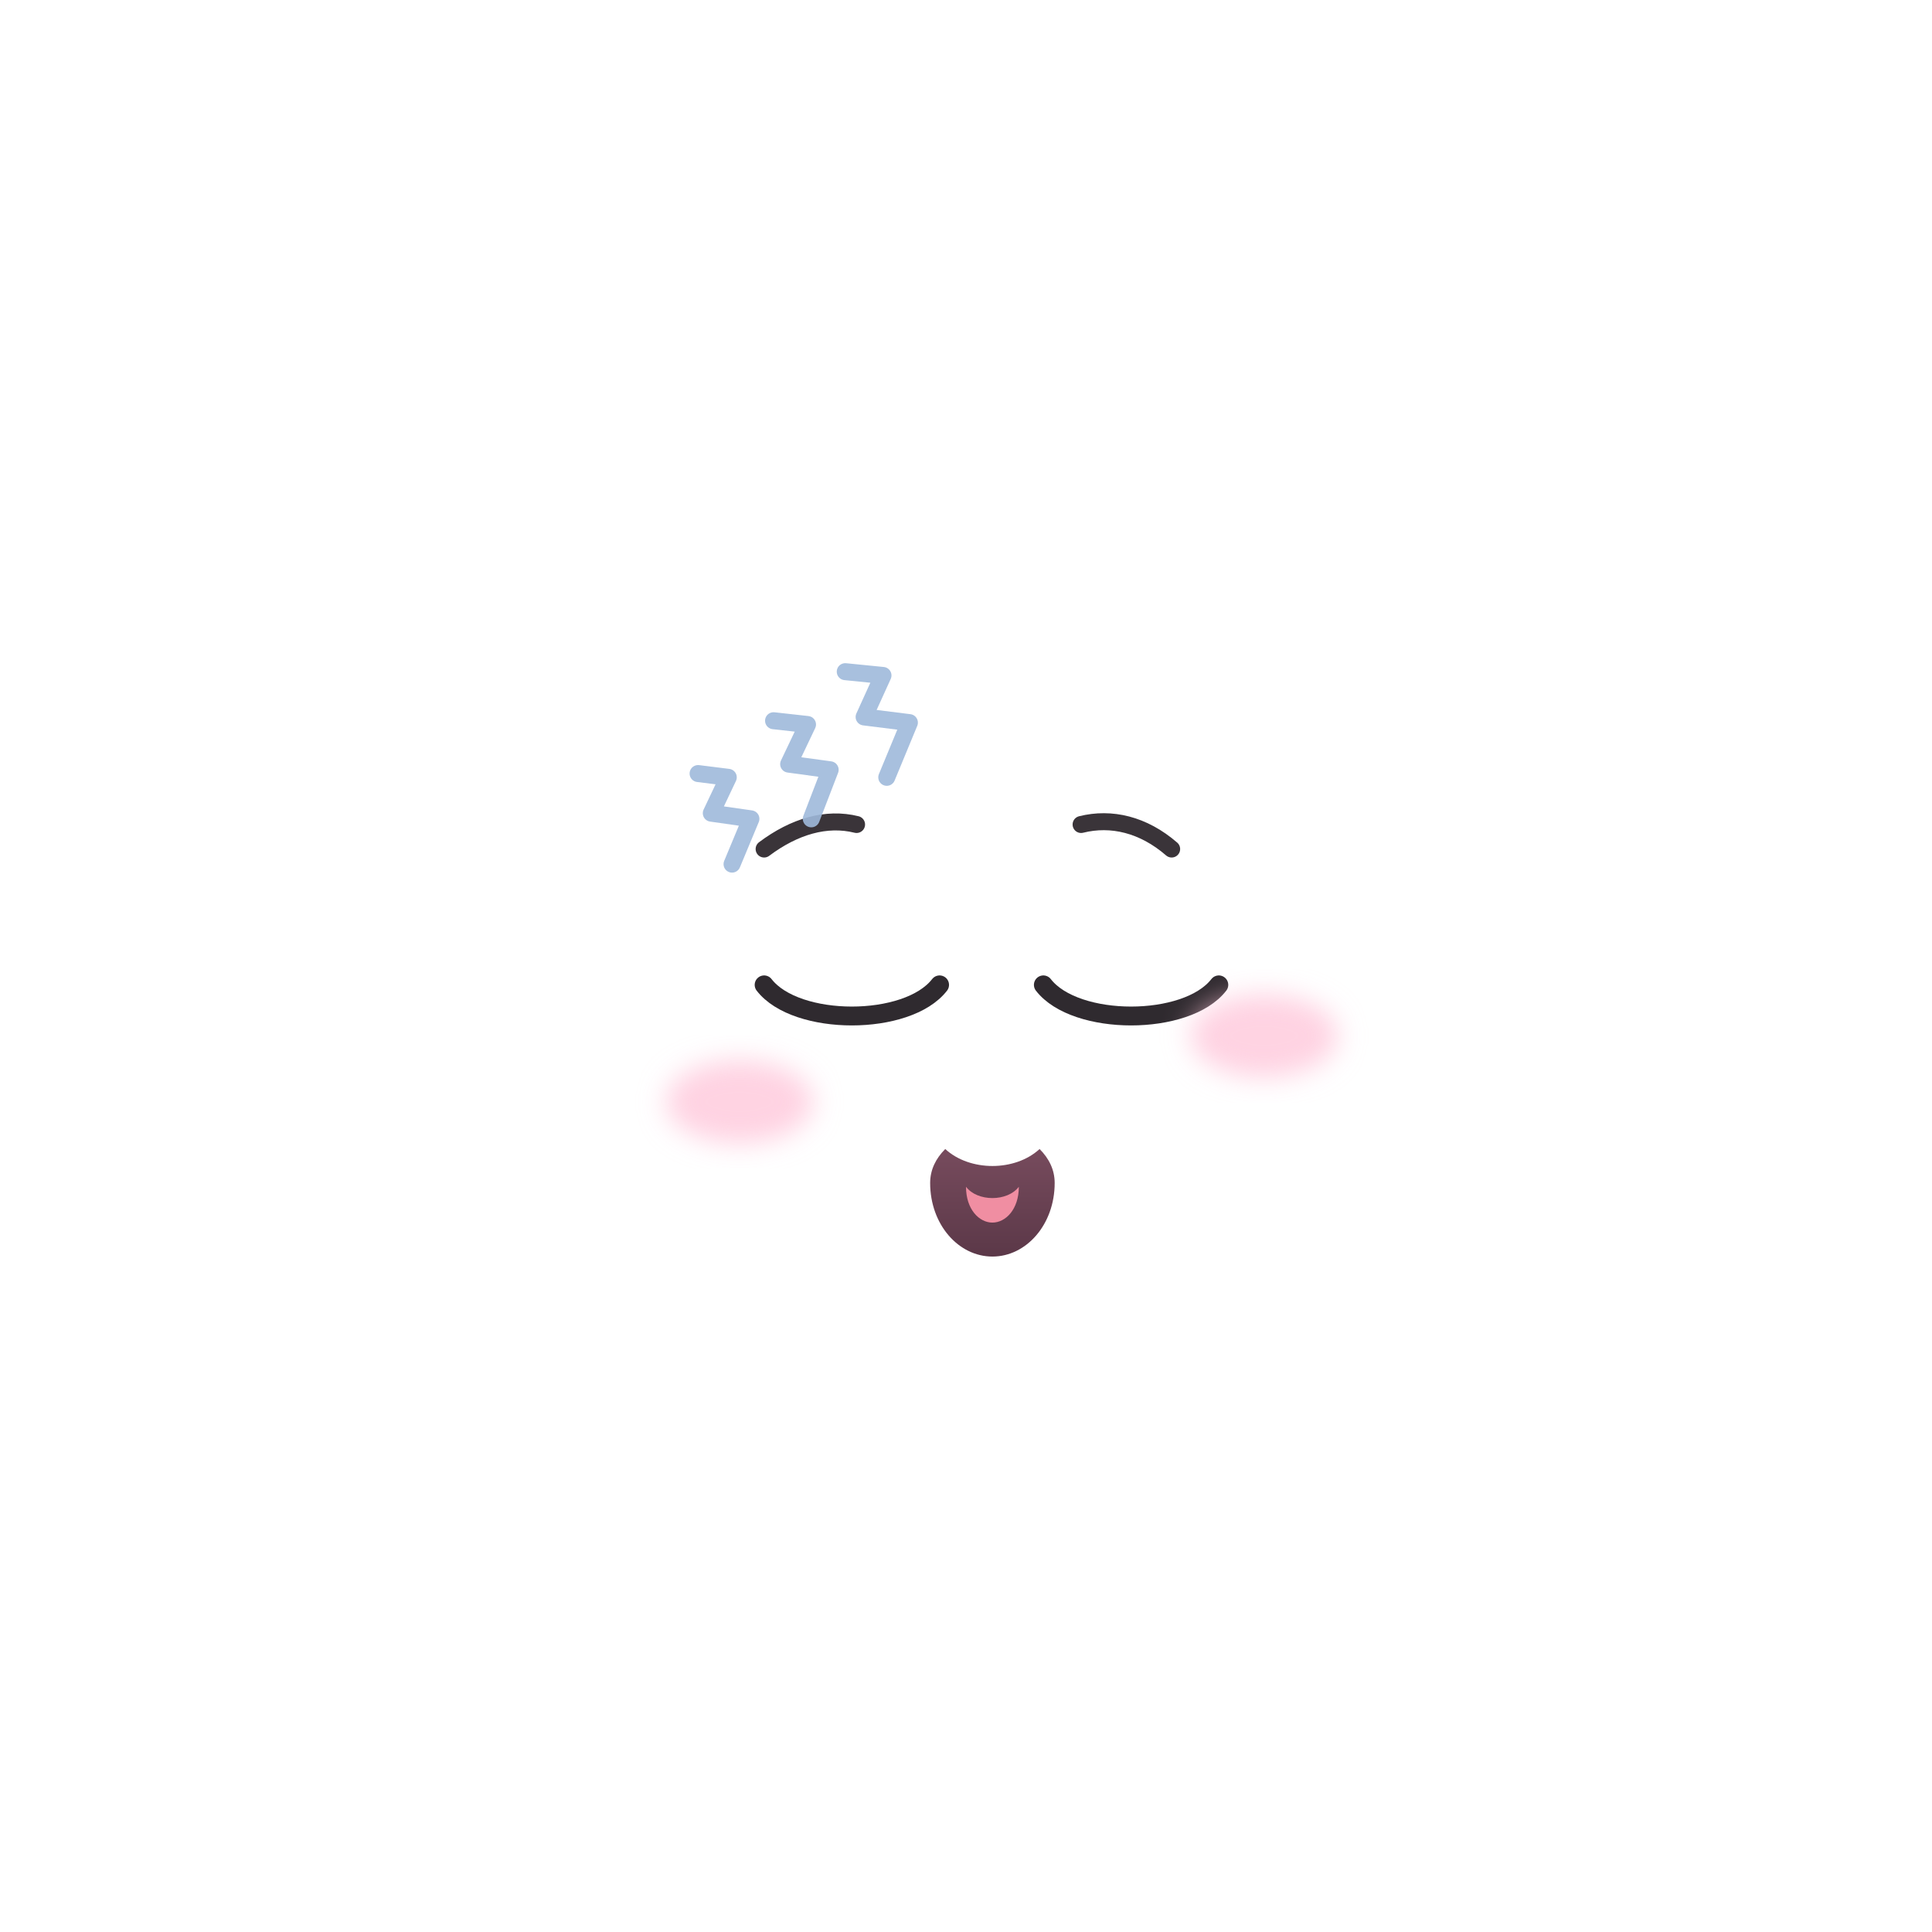
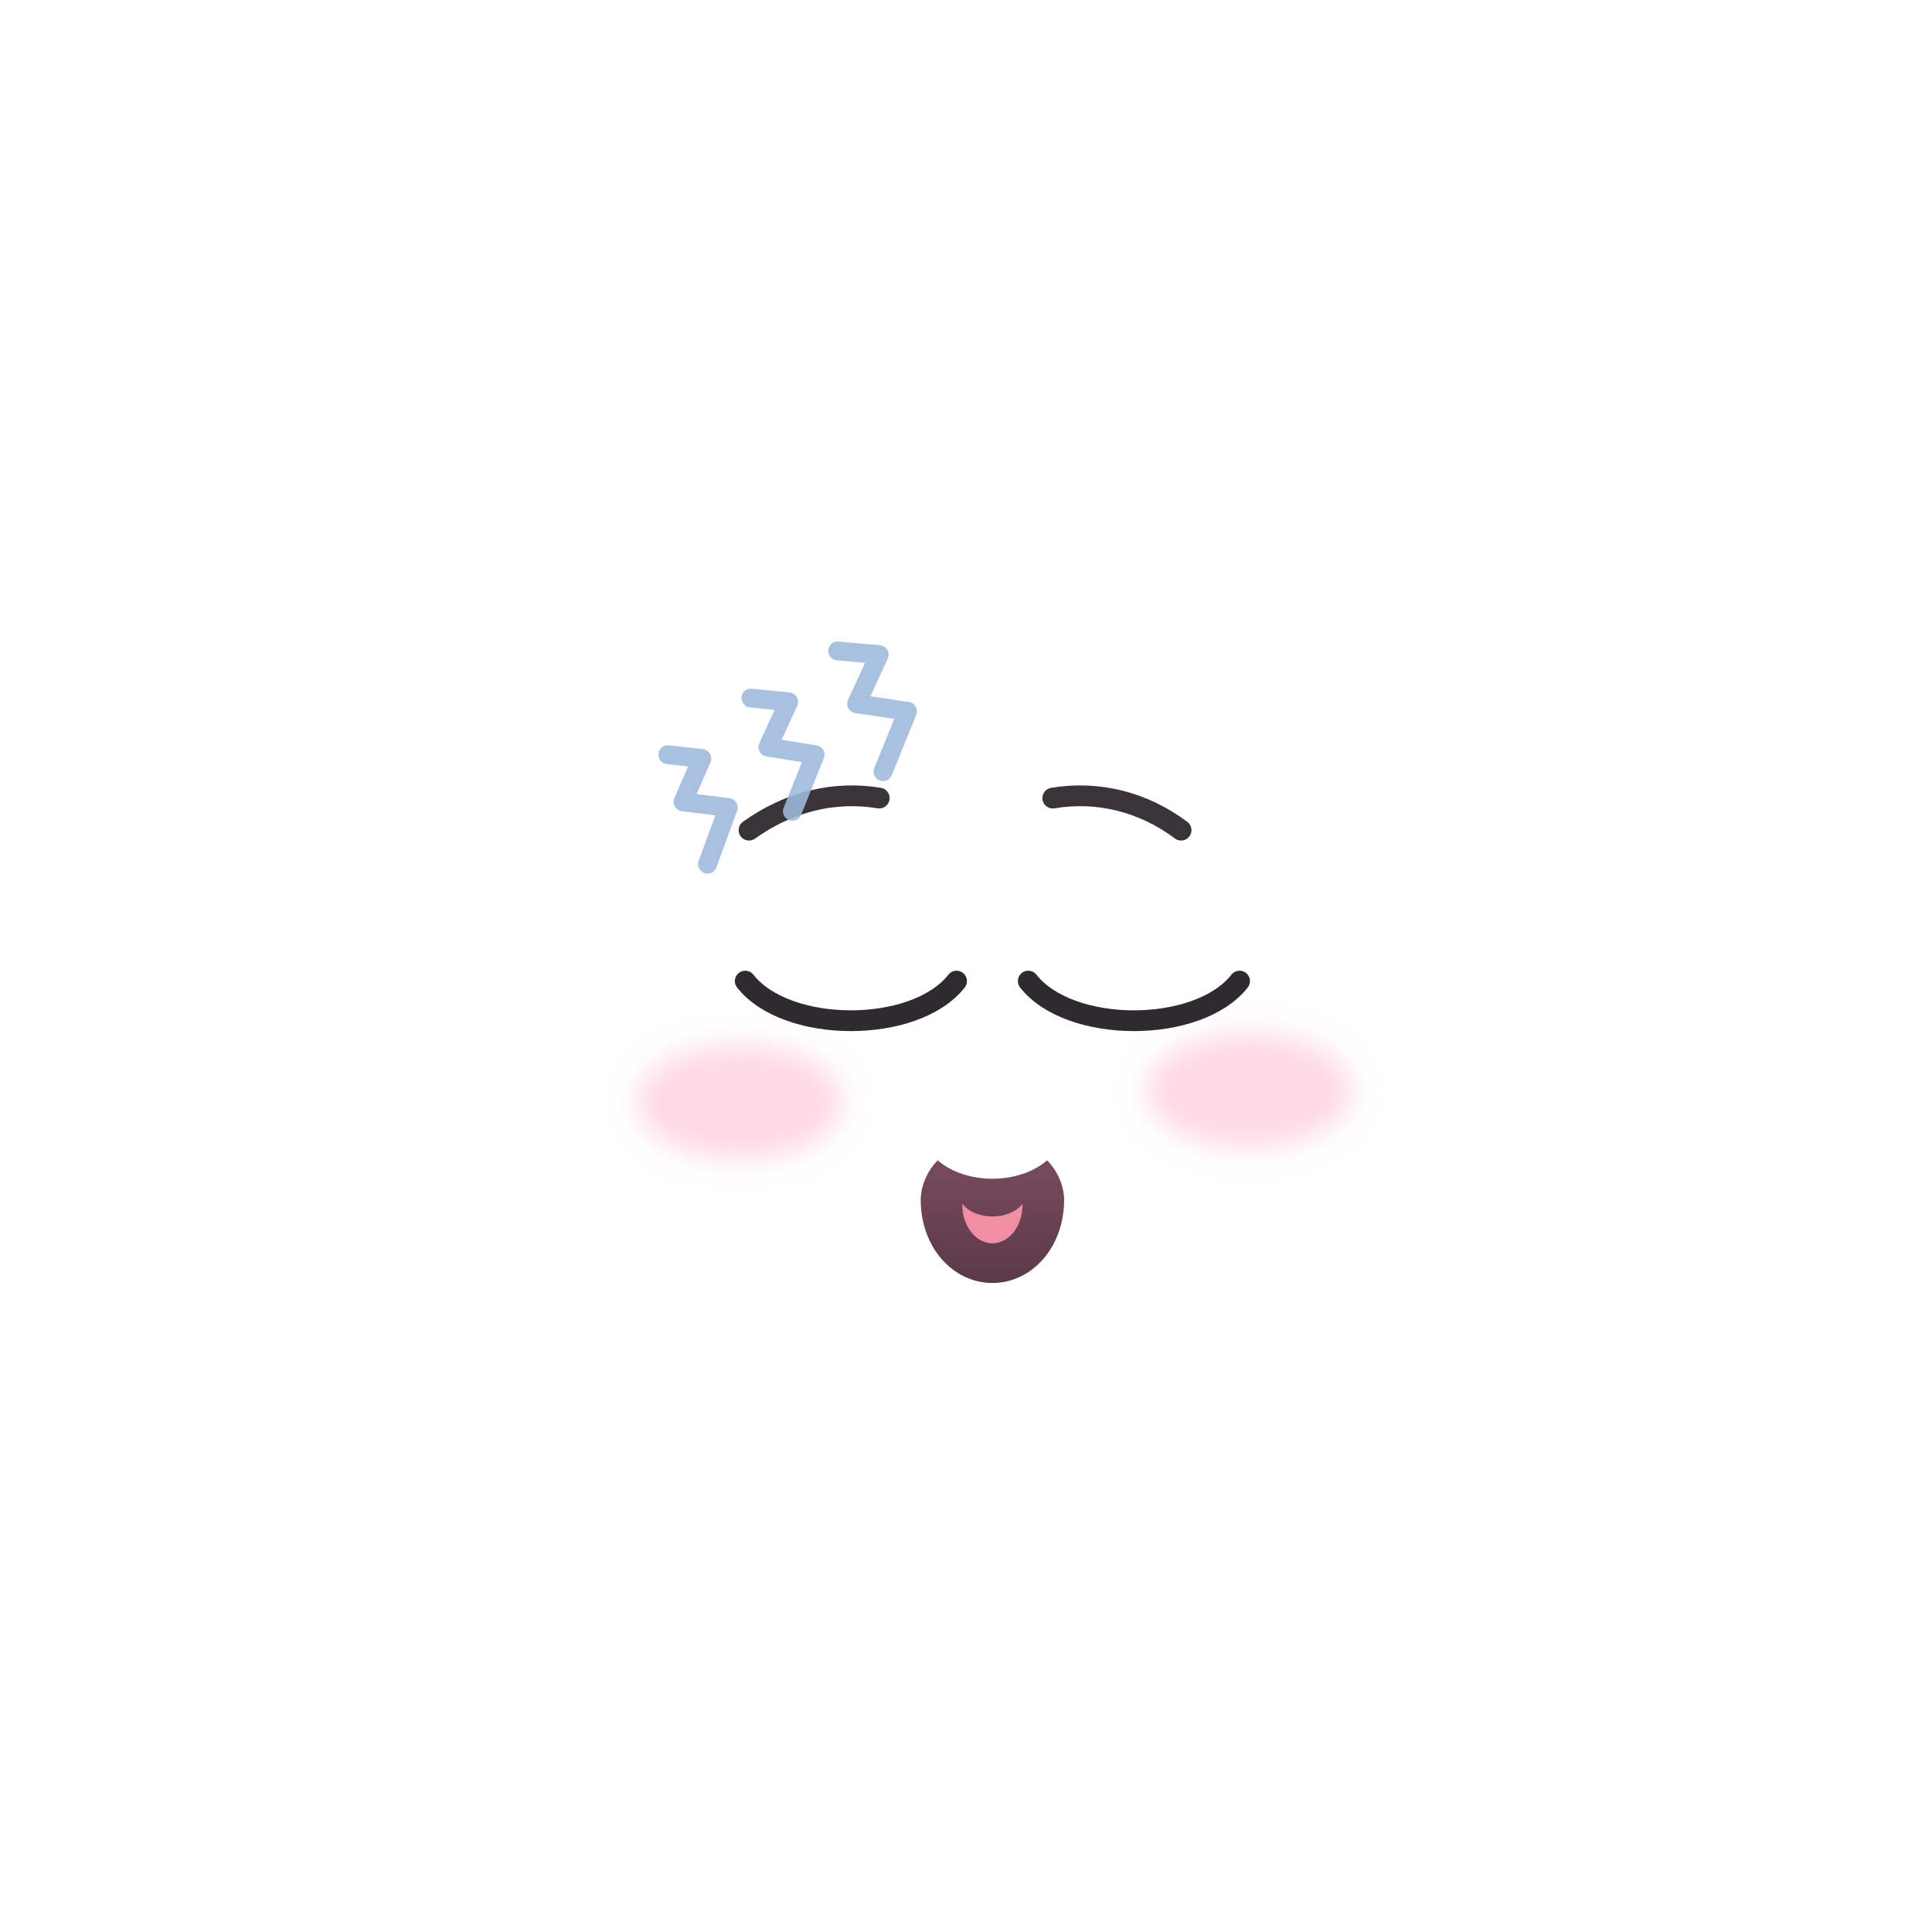
<svg xmlns="http://www.w3.org/2000/svg" viewBox="0 0 1024 1024" role="img" aria-label="Pofi sleepy face">
  <defs>
    <filter id="blushBlur" x="-30%" y="-30%" width="160%" height="160%">
      <feGaussianBlur stdDeviation="7" />
    </filter>
    <linearGradient id="mouthSleep" x1="0%" y1="0%" x2="0%" y2="100%">
      <stop offset="0%" stop-color="#774b5d" />
      <stop offset="100%" stop-color="#5b3848" />
    </linearGradient>
  </defs>
-   <path d="M405 450C421 438 438 433 454 437" fill="none" stroke="#3a3439" stroke-width="9" stroke-linecap="round" />
-   <path d="M573 437C589 433 606 437 621 450" fill="none" stroke="#3a3439" stroke-width="9" stroke-linecap="round" />
-   <path d="M405 522C422 544 481 544 498 522" fill="none" stroke="#2f2a2f" stroke-width="10" stroke-linecap="round" />
-   <path d="M553 522C570 544 629 544 646 522" fill="none" stroke="#2f2a2f" stroke-width="10" stroke-linecap="round" />
-   <ellipse cx="392" cy="584" rx="39" ry="22" fill="#ffc6da" opacity="0.78" filter="url(#blushBlur)" />
-   <ellipse cx="670" cy="549" rx="39" ry="22" fill="#ffc6da" opacity="0.78" filter="url(#blushBlur)" />
-   <path d="M501 609C514 621 538 621 551 609C556 614 559 620 559 627C559 649 544 666 526 666C508 666 493 649 493 627C493 620 496 614 501 609Z" fill="url(#mouthSleep)" />
-   <path d="M512 629C518 637 534 637 540 629C540 641 533 648 526 648C519 648 512 641 512 629Z" fill="#f08ea2" />
-   <path d="M370 410L386 412L377 431L398 434L388 458" fill="none" stroke="#9eb9da" stroke-width="9" stroke-linecap="round" stroke-linejoin="round" opacity="0.9" />
-   <path d="M410 382L428 384L418 405L440 408L430 434" fill="none" stroke="#9eb9da" stroke-width="9" stroke-linecap="round" stroke-linejoin="round" opacity="0.9" />
-   <path d="M448 356L468 358L458 380L482 383L470 412" fill="none" stroke="#9eb9da" stroke-width="9" stroke-linecap="round" stroke-linejoin="round" opacity="0.9" />
+   <path d="M397 440C418 425 442 419 466 423" fill="none" stroke="#3a3439" stroke-width="11" stroke-linecap="round" />
+   <path d="M558 423C582 419 606 425 626 440" fill="none" stroke="#3a3439" stroke-width="11" stroke-linecap="round" />
+   <ellipse cx="392" cy="584" rx="54" ry="30" fill="#ffc6da" opacity="0.68" filter="url(#blushBlur)" />
+   <ellipse cx="662" cy="578" rx="54" ry="30" fill="#ffc6da" opacity="0.68" filter="url(#blushBlur)" />
+   <path d="M395 520C417 548 485 548 507 520" fill="none" stroke="#2f2a2f" stroke-width="11" stroke-linecap="round" />
+   <path d="M545 520C567 548 635 548 657 520" fill="none" stroke="#2f2a2f" stroke-width="11" stroke-linecap="round" />
+   <path d="M497 615C512 628 540 628 555 615C560 620 564 628 564 636C564 661 547 680 526 680C505 680 488 661 488 636C488 628 492 620 497 615Z" fill="url(#mouthSleep)" />
+   <path d="M510 638C517 647 535 647 542 638C542 651 534 659 526 659C518 659 510 651 510 638Z" fill="#f08ea2" />
+   <path d="M354 400L372 402L362 425L386 428L375 458" fill="none" stroke="#9eb9da" stroke-width="10" stroke-linecap="round" stroke-linejoin="round" opacity="0.88" />
+   <path d="M398 370L418 372L407 396L432 400L420 430" fill="none" stroke="#9eb9da" stroke-width="10" stroke-linecap="round" stroke-linejoin="round" opacity="0.88" />
+   <path d="M444 345L466 347L454 373L481 377L468 409" fill="none" stroke="#9eb9da" stroke-width="10" stroke-linecap="round" stroke-linejoin="round" opacity="0.88" />
</svg>
